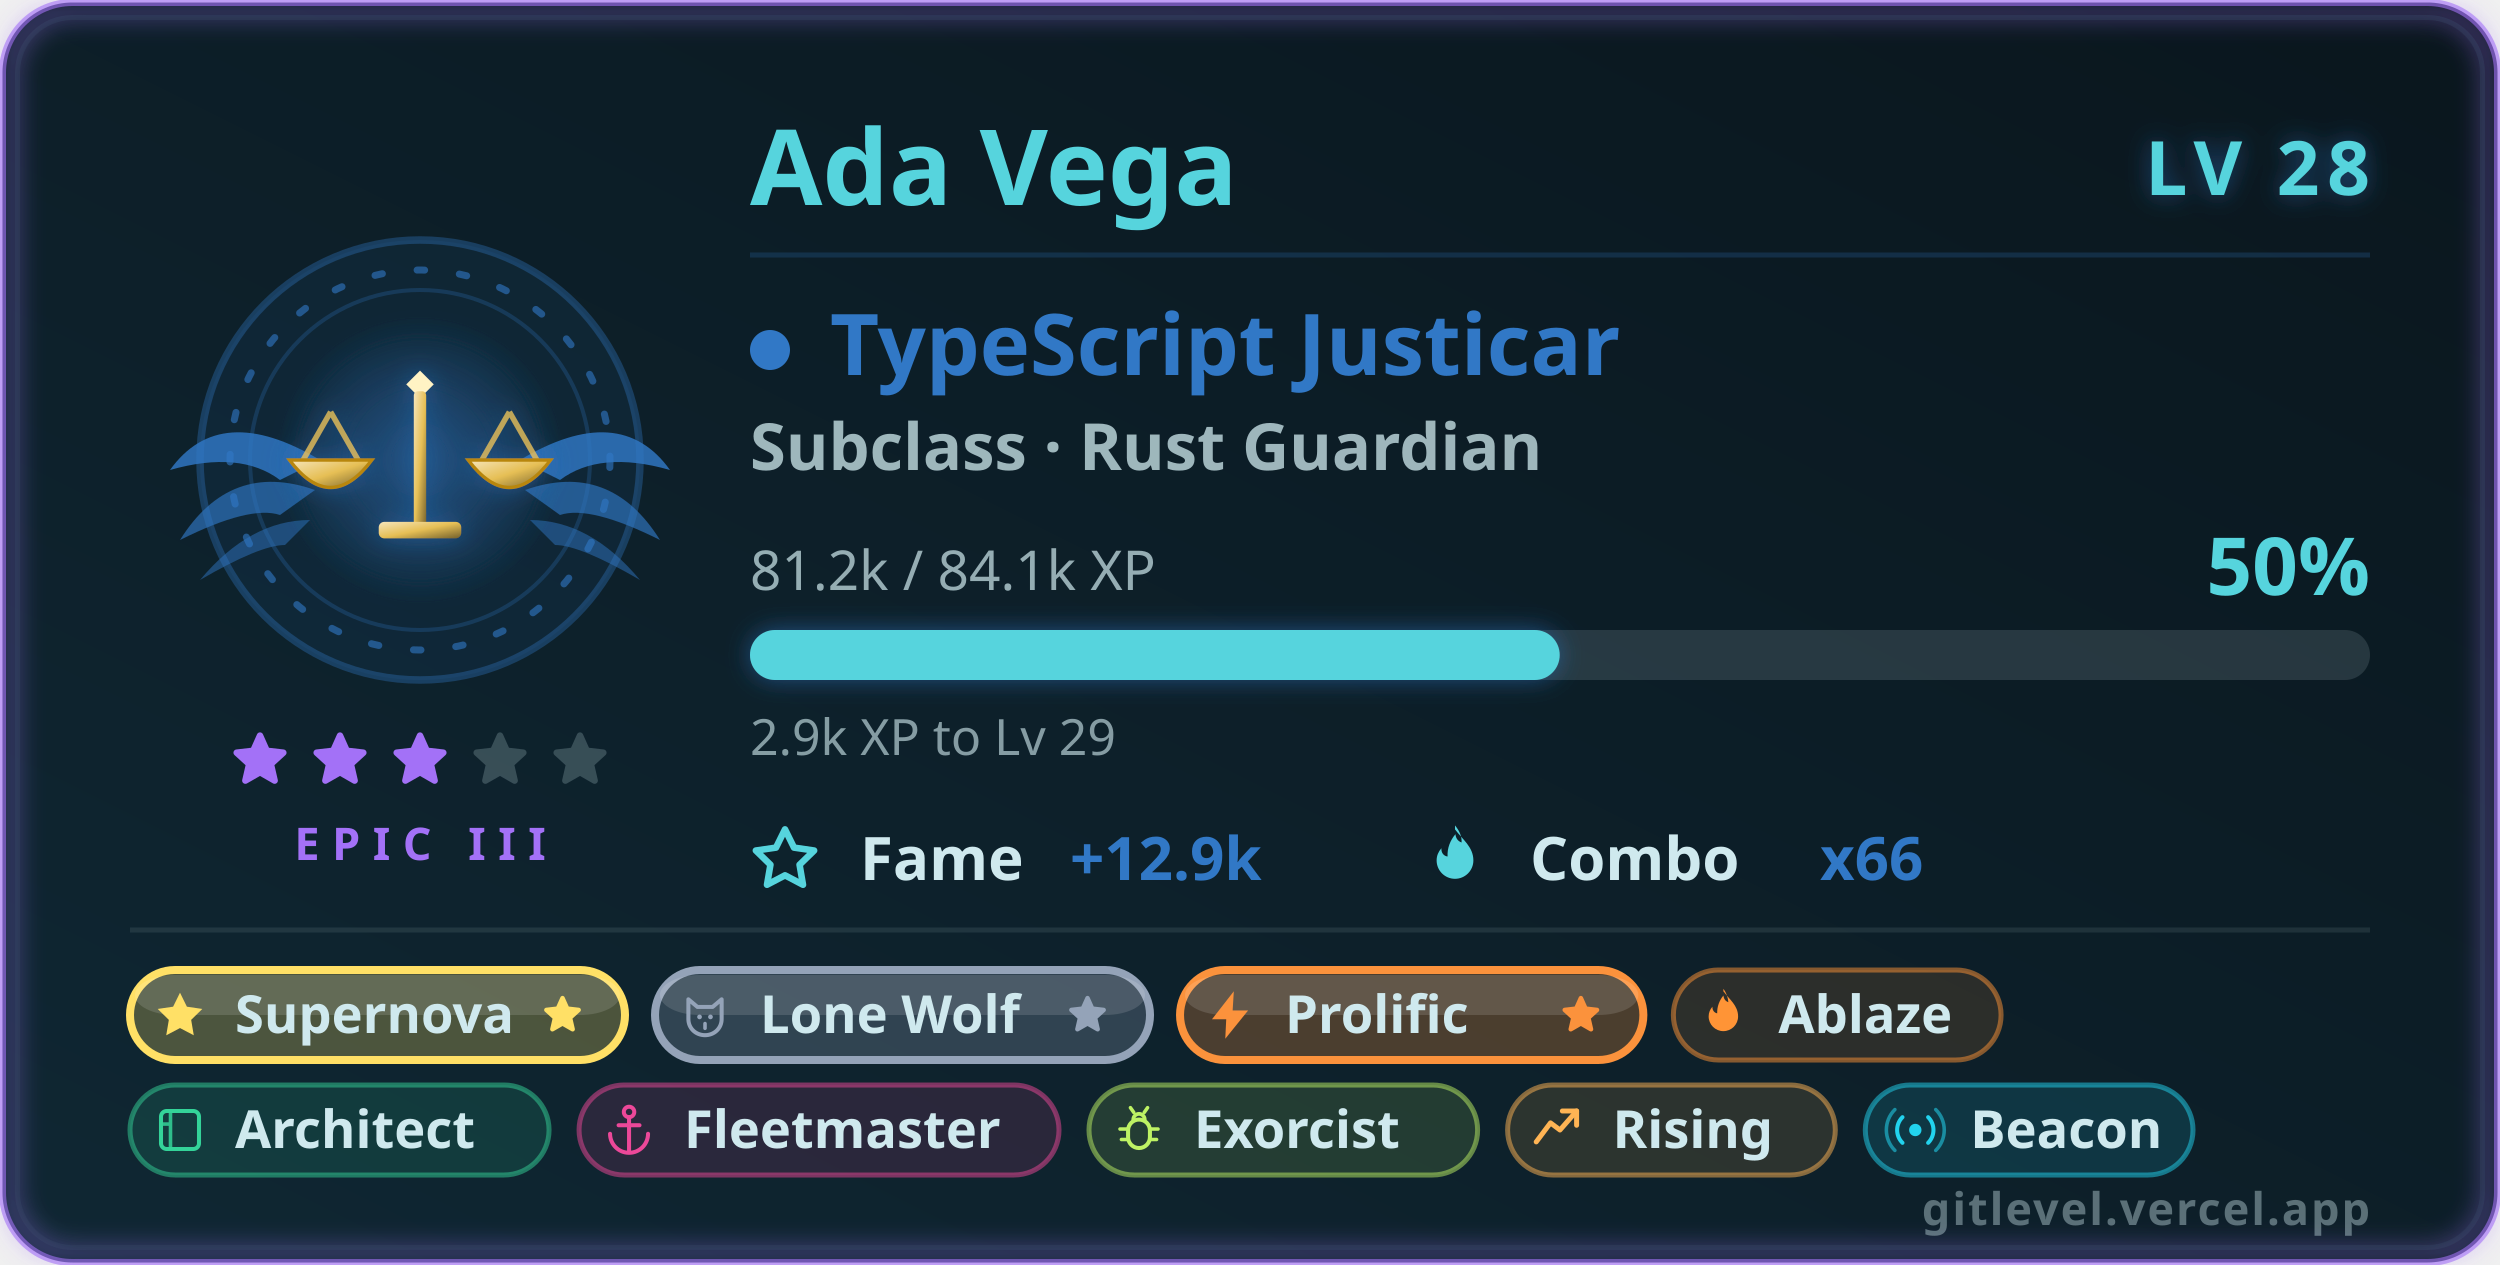
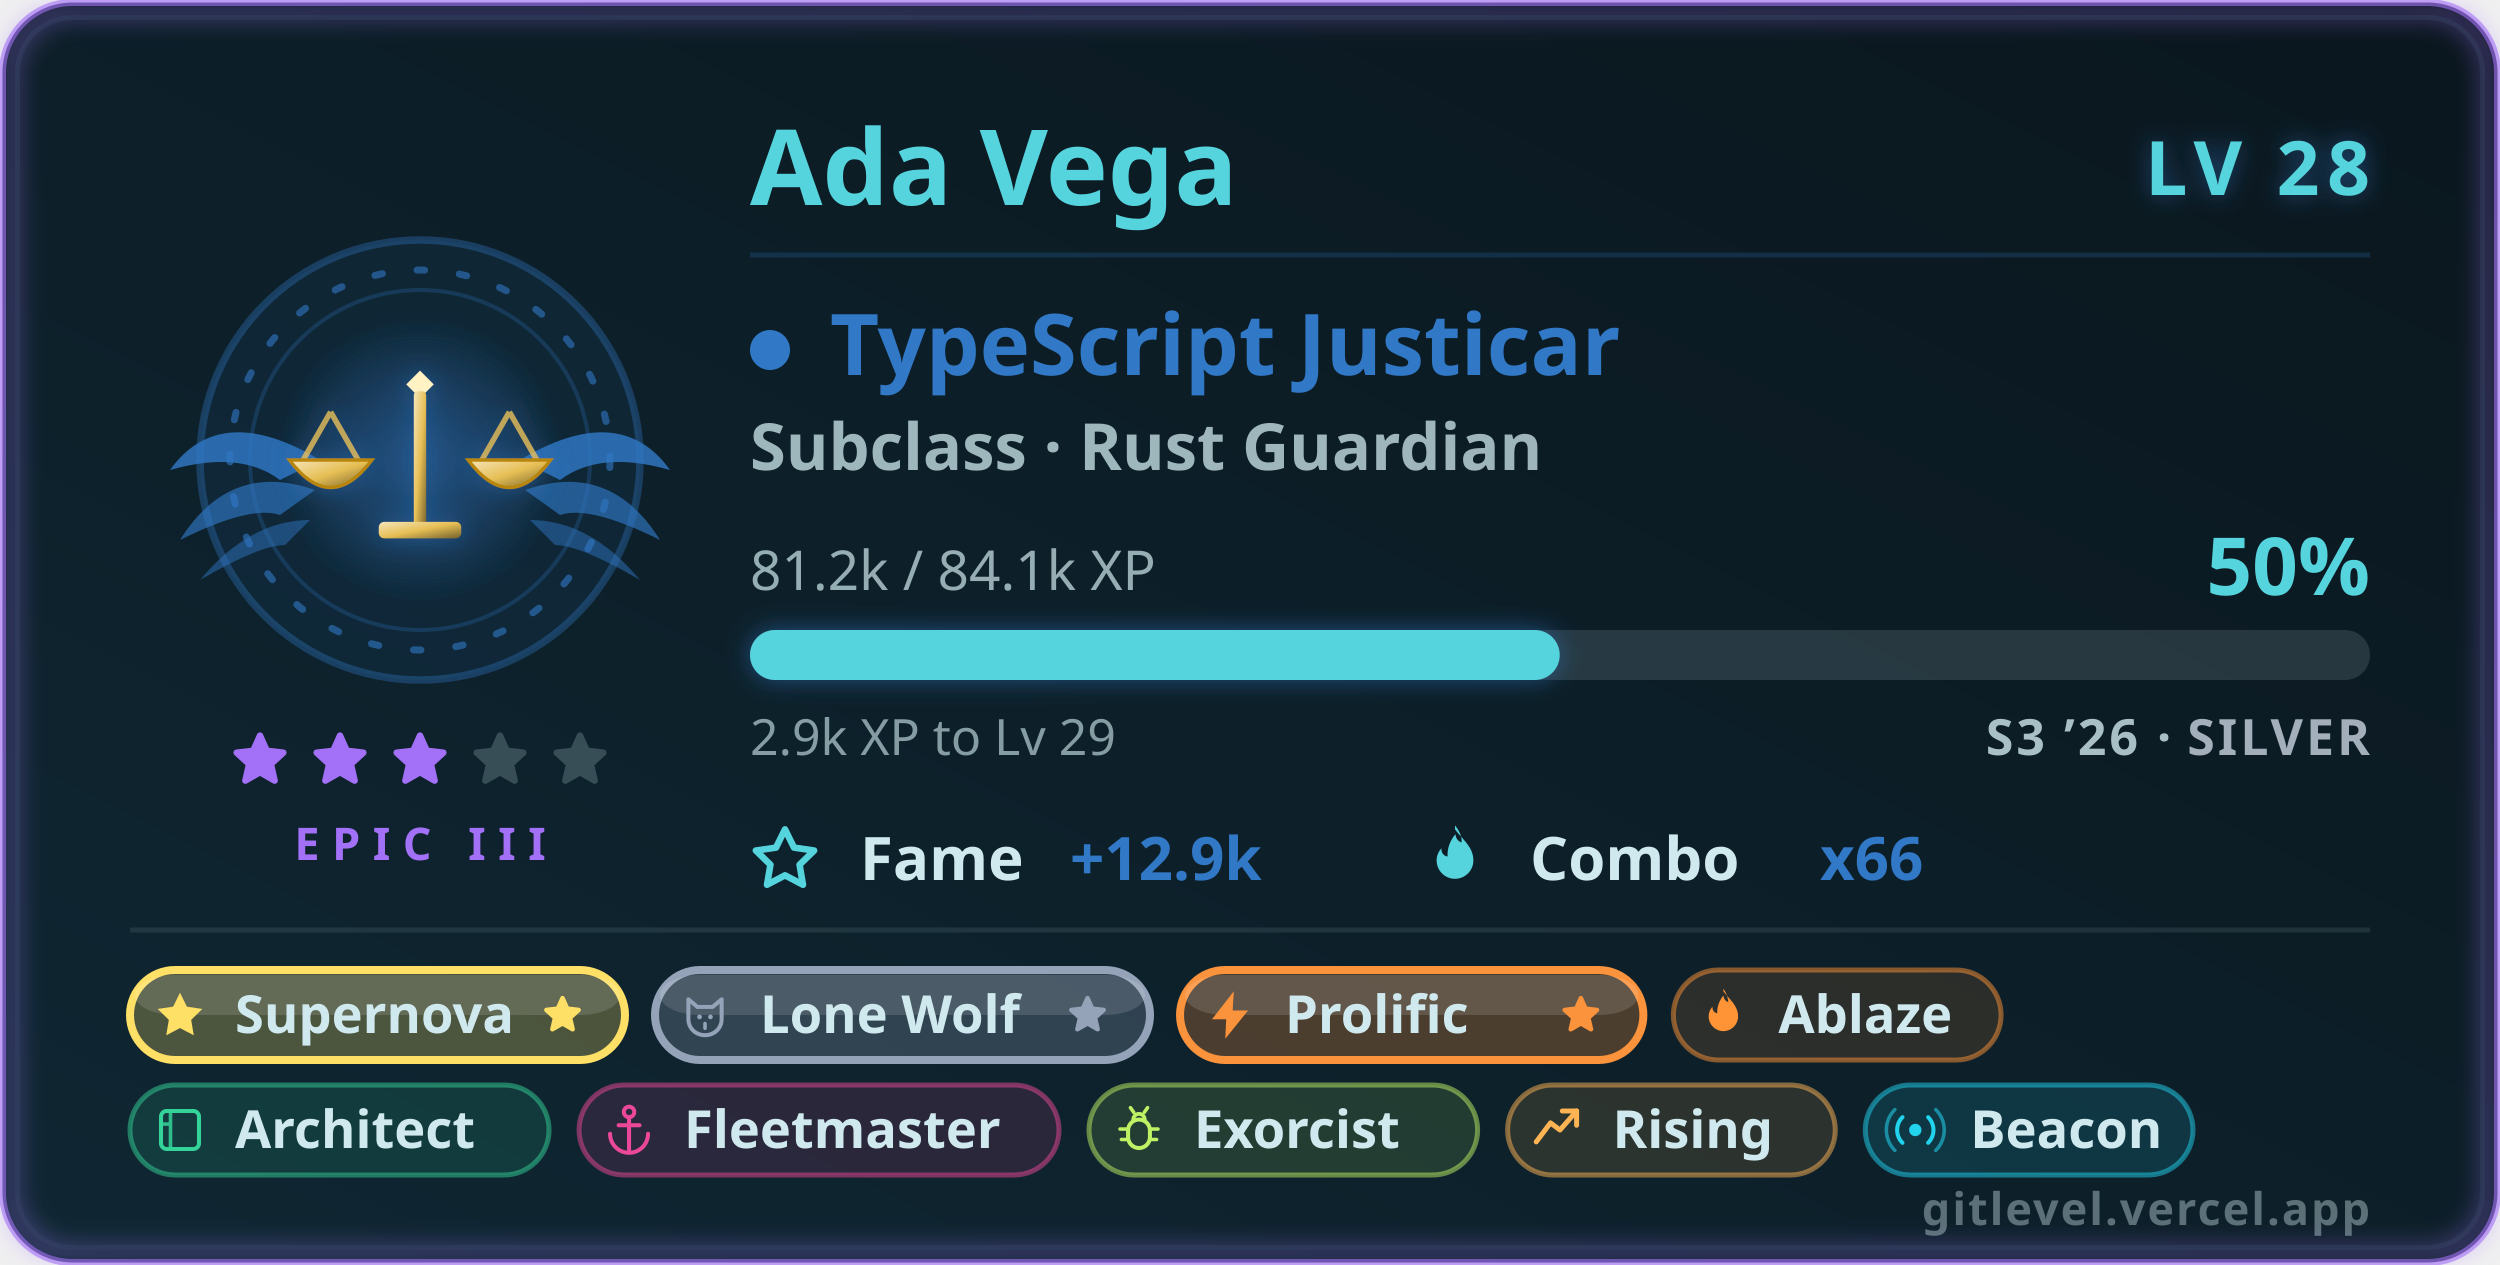
<svg xmlns="http://www.w3.org/2000/svg" width="500" height="253" viewBox="0 0 500 253" role="img" aria-labelledby="card-title-a11y card-desc-a11y">
  <style>
text { font-family: 'Segoe UI', Ubuntu, 'Helvetica Neue', sans-serif; }
.title { font-size: 18px; font-weight: 600; fill: #56d4dd; }
.title-icon { fill: #56d4dd; }
.icon { fill: #56d4dd; }


.gl-name { font-size: 21px; font-weight: 700; fill: #56d4dd; }
.gl-lvl { font-size: 15px; font-weight: 800; letter-spacing: 1.5px; fill: #56d4dd; }
.gl-class { font-size: 17px; font-weight: 700; fill: #3178c6; }
.gl-sub { font-size: 13px; font-weight: 600; fill: #cfe9ee; opacity: 0.75; }
.gl-meta { font-size: 11px; fill: #cfe9ee; opacity: 0.7; }
.gl-pct { font-size: 16px; font-weight: 800; fill: #56d4dd; }
.gl-chip-label { font-size: 12px; font-weight: 600; fill: #cfe9ee; }
.gl-chip-value { font-size: 12px; font-weight: 800; fill: #3178c6; }
.gl-hint { font-size: 10px; fill: #cfe9ee; opacity: 0.62; }
.gl-badge-label { font-size: 10.5px; font-weight: 600; }
.gl-rarity { font-size: 9px; font-weight: 700; letter-spacing: 2.5px; fill: #a371f7; }
.gl-brand { font-size: 9px; font-weight: 600; letter-spacing: 0.4px; fill: #cfe9ee; opacity: 0.4; }
+ .gl-season { font-size: 10px; font-weight: 600; letter-spacing: 0.6px; fill: #cfe9ee; opacity: 0.8; }

</style>
  <defs>
    <linearGradient id="card-bg" x1="0" y1="0" x2="1" y2="1" gradientTransform="rotate(90, 0.5, 0.5)">
      <stop offset="0.0%" stop-color="#0a161d" />
      <stop offset="100.0%" stop-color="#0f2733" />
    </linearGradient>
    <filter id="card-glow" x="-50%" y="-50%" width="200%" height="200%">
      <feGaussianBlur in="SourceGraphic" stdDeviation="3" result="blur" />
      <feFlood flood-color="#56d4dd" flood-opacity="0.55" result="tint" />
      <feComposite in="tint" in2="blur" operator="in" result="softGlow" />
      <feMerge>
        <feMergeNode in="softGlow" />
        <feMergeNode in="SourceGraphic" />
      </feMerge>
    </filter>
    <filter id="gl-glow" x="-60%" y="-60%" width="220%" height="220%">
      <feGaussianBlur in="SourceGraphic" stdDeviation="2.4" result="b" />
      <feFlood flood-color="#3178c6" flood-opacity="0.55" result="t" />
      <feComposite in="t" in2="b" operator="in" result="g" />
      <feMerge>
        <feMergeNode in="g" />
        <feMergeNode in="SourceGraphic" />
      </feMerge>
    </filter>
    <filter id="gl-rarity" x="-20%" y="-20%" width="140%" height="140%">
      <feGaussianBlur stdDeviation="2.4" />
    </filter>
  </defs>
  <rect x="0.5" y="0.5" width="499" height="252" rx="14" fill="url(#card-bg)" stroke="#a371f7" stroke-width="1.4" stroke-opacity="0.6" />
  <rect x="3.5" y="3.5" width="493" height="246" rx="11" fill="none" stroke="#1e3d44" stroke-opacity="0.4" />
  <rect x="2" y="2" width="496" height="249" rx="13" fill="none" stroke="#a371f7" stroke-width="3.5" stroke-opacity="0.4" filter="url(#gl-rarity)" />
  <g class="fade">
    <g class="">
      <g class="flourish">
        <g transform="translate(84,0)">
          <g transform="translate(0,92)" fill="#3178c6">
            <path d="M20 0 Q 40 -12 50 2 Q 36 -2 28 4 Z" opacity="0.82" />
            <path d="M21 6 Q 38 0 48 16 Q 34 9 28 11 Z" opacity="0.64" />
            <path d="M22 12 Q 34 12 44 24 Q 32 17 27 17 Z" opacity="0.48" />
          </g>
        </g>
        <g transform="translate(84,0) scale(-1,1)">
          <g transform="translate(0,92)" fill="#3178c6">
            <path d="M20 0 Q 40 -12 50 2 Q 36 -2 28 4 Z" opacity="0.82" />
            <path d="M21 6 Q 38 0 48 16 Q 34 9 28 11 Z" opacity="0.64" />
            <path d="M22 12 Q 34 12 44 24 Q 32 17 27 17 Z" opacity="0.48" />
          </g>
        </g>
      </g>
      <circle cx="84" cy="92" r="44" fill="#3178c6" fill-opacity="0.08" stroke="#3178c6" stroke-opacity="0.35" stroke-width="1.5" />
      <g class="">
        <circle cx="84" cy="92" r="38" fill="none" stroke="#3178c6" stroke-opacity="0.6" stroke-width="1.4" stroke-dasharray="1.5 7" stroke-linecap="round" />
        <circle cx="84" cy="92" r="34" fill="none" stroke="#3178c6" stroke-opacity="0.25" stroke-width="0.8" />
      </g>
      <g class="" filter="url(#gl-glow)">
        <svg class="" x="51" y="59" width="66" height="66" viewBox="0 0 48 48" aria-hidden="true">
          <defs>
            <radialGradient id="tsHalo" cx="0.5" cy="0.5" r="0.5">
              <stop offset="0" stop-color="#3178c6" stop-opacity="0.42" />
              <stop offset="1" stop-color="#3178c6" stop-opacity="0" />
            </radialGradient>
            <linearGradient id="tsMetal" x1="0" y1="0" x2="1" y2="1">
              <stop offset="0" stop-color="#f5e5bb" />
              <stop offset="0.5" stop-color="#e6bf55" />
              <stop offset="1" stop-color="#73602b" />
            </linearGradient>
          </defs>
          <circle cx="24" cy="24" r="21" fill="url(#tsHalo)" />
          <path d="M24 11 l2 2 l-2 2 l-2 -2 Z" fill="#fff3c4" />
          <rect x="23.1" y="14" width="1.8" height="21" rx="0.6" fill="url(#tsMetal)" />
          <rect x="18" y="33" width="12" height="2.4" rx="0.8" fill="url(#tsMetal)" />
          <path d="M9 17 H39" stroke="url(#tsMetal)" stroke-width="2.2" stroke-linecap="round" />
          <g stroke="#e6bf55" stroke-width="0.8" stroke-opacity="0.8">
            <path d="M11 17 L7 24 M11 17 L15 24 M37 17 L33 24 M37 17 L41 24" />
          </g>
          <g transform="translate(5 24)">
            <path d="M0 0 Q6 8 12 0 Z" fill="url(#tsMetal)" stroke="#b8860b" stroke-width="0.5" />
          </g>
          <g transform="translate(31 24)">
            <path d="M0 0 Q6 8 12 0 Z" fill="url(#tsMetal)" stroke="#b8860b" stroke-width="0.5" />
          </g>
        </svg>
      </g>
    </g>
    <g>
      <g class="" transform="translate(45.5, 145.5) scale(0.5416667)" fill="#a371f7" stroke="#a371f7" stroke-width="2.4" stroke-linejoin="round" stroke-linecap="round" opacity="1">
        <path d="M12 3 L14.5 8.6 L20.6 9.3 L16 13.5 L17.4 19.6 L12 16.5 L6.6 19.6 L8 13.5 L3.4 9.3 L9.5 8.6 Z" />
      </g>
      <g class="" transform="translate(61.5, 145.5) scale(0.5416667)" fill="#a371f7" stroke="#a371f7" stroke-width="2.4" stroke-linejoin="round" stroke-linecap="round" opacity="1">
        <path d="M12 3 L14.5 8.6 L20.6 9.3 L16 13.5 L17.4 19.6 L12 16.5 L6.6 19.6 L8 13.5 L3.4 9.3 L9.5 8.6 Z" />
      </g>
      <g class="" transform="translate(77.5, 145.5) scale(0.5416667)" fill="#a371f7" stroke="#a371f7" stroke-width="2.4" stroke-linejoin="round" stroke-linecap="round" opacity="1">
        <path d="M12 3 L14.5 8.6 L20.6 9.3 L16 13.5 L17.4 19.6 L12 16.5 L6.6 19.6 L8 13.5 L3.4 9.3 L9.5 8.6 Z" />
      </g>
      <g class="" transform="translate(93.5, 145.5) scale(0.5416667)" fill="#cfe9ee" stroke="#cfe9ee" stroke-width="2.4" stroke-linejoin="round" stroke-linecap="round" opacity="0.22">
        <path d="M12 3 L14.5 8.6 L20.6 9.3 L16 13.5 L17.4 19.6 L12 16.5 L6.6 19.6 L8 13.5 L3.4 9.3 L9.5 8.6 Z" />
      </g>
      <g class="" transform="translate(109.5, 145.5) scale(0.5416667)" fill="#cfe9ee" stroke="#cfe9ee" stroke-width="2.4" stroke-linejoin="round" stroke-linecap="round" opacity="0.22">
        <path d="M12 3 L14.5 8.6 L20.6 9.3 L16 13.5 L17.4 19.6 L12 16.5 L6.6 19.6 L8 13.5 L3.4 9.3 L9.5 8.6 Z" />
      </g>
    </g>
    <text class="gl-rarity" x="84" y="172" text-anchor="middle">EPIC III</text>
  </g>
  <g class="fade" style="animation-delay:.15s">
    <text class="gl-name" x="150" y="41">Ada Vega</text>
    <text class="gl-lvl glow-pulse" x="474" y="39" text-anchor="end" filter="url(#gl-glow)">LV 28</text>
    <line x1="150" y1="51" x2="474" y2="51" stroke="#3178c6" stroke-opacity="0.22" stroke-width="1" />
    <circle cx="154" cy="70" r="4" fill="#3178c6" />
    <text class="gl-class" x="166" y="75">TypeScript Justicar</text>
    <text class="gl-sub" x="150" y="94">Subclass · Rust Guardian</text>
    <text class="gl-meta" x="150" y="118">81.2k / 84.1k XP</text>
    <text class="gl-pct " x="474" y="119" text-anchor="end">50%</text>
    <rect x="150" y="126" width="324" height="10" rx="5" fill="#cfe9ee" fill-opacity="0.14" />
    <rect class="xp-fill " x="150" y="126" width="161.943" height="10" rx="5" fill="#56d4dd" filter="url(#gl-glow)" />
    <text class="gl-hint" x="150" y="151">2.9k XP to Lv 29</text>
+     <text class="gl-season" x="474" y="151" text-anchor="end">S3 ’26 · <tspan fill="#c9d3e0" font-weight="800">SILVER</tspan>
+     </text>
    <g transform="translate(150, 176)">
      <svg class="icon" x="0" y="-11" width="14" height="14" viewBox="0 0 16 16" aria-hidden="true">
        <path fill-rule="evenodd" d="M8 .25a.75.75 0 0 1 .673.418l1.882 3.815 4.21.612a.75.75 0 0 1 .416 1.279l-3.046 2.97.719 4.192a.75.75 0 0 1-1.088.791L8 12.347l-3.766 1.98a.75.75 0 0 1-1.088-.79l.72-4.194L.818 6.374a.75.75 0 0 1 .416-1.28l4.21-.611L7.327.668A.75.75 0 0 1 8 .25zm0 2.445L6.615 5.5a.75.75 0 0 1-.564.41l-3.097.45 2.24 2.184a.75.75 0 0 1 .216.664l-.528 3.084 2.769-1.456a.75.75 0 0 1 .698 0l2.77 1.456-.53-3.084a.75.75 0 0 1 .216-.664l2.24-2.183-3.096-.45a.75.75 0 0 1-.564-.41L8 2.694v.001z" />
      </svg>
      <text class="gl-chip-label" x="22" y="0">Fame</text>
      <text class="gl-chip-value" x="64" y="0">+12.9k</text>
    </g>
    <g transform="translate(284, 176)">
      <svg class="icon" x="0" y="-11" width="14" height="14" viewBox="0 0 16 16" aria-hidden="true">
        <path fill-rule="evenodd" d="M8 1c1.7 2.3 4.2 4 4.2 7.1a4.2 4.2 0 0 1-8.4 0c0-1.1.4-2 1.1-2.8-.1 1 .5 1.8 1.4 1.9-.1-1.9.6-3.7 1.8-5.1.1 1 .6 1.6 1.4 1.9.1-1.4-.5-2.7-1.5-3.9z" />
      </svg>
      <text class="gl-chip-label" x="22" y="0">Combo</text>
      <text class="gl-chip-value" x="80" y="0">x66</text>
    </g>
  </g>
  <g class="fade" style="animation-delay:.2s">
    <line x1="26" y1="186" x2="474" y2="186" stroke="#cfe9ee" stroke-opacity="0.1" stroke-width="1" />
    <g>
      <rect x="26" y="194" width="99.002" height="18" rx="9" fill="#ffe066" fill-opacity="0.26" stroke="#ffe066" stroke-opacity="1" stroke-width="1.6" />
      <rect x="27" y="195" width="97.002" height="8" rx="8" fill="#ffffff" fill-opacity="0.13" />
      <g transform="translate(30.3, 197.3) scale(0.475)">
        <path d="M12 2.6 14.9 8.5 21.4 9.45 16.7 14.05 17.8 20.55 12 17.5 6.2 20.55 7.3 14.05 2.6 9.45 9.1 8.5Z" fill="#ffe066" />
      </g>
      <text class="gl-badge-label" x="47" y="206.6" fill="#cfe9ee" font-weight="800">Supernova</text>
      <g class="" transform="translate(108.0024, 198.5) scale(0.375)" fill="#ffe066" stroke="#ffe066" stroke-width="2.4" stroke-linejoin="round" stroke-linecap="round" opacity="1">
        <path d="M12 3 L14.5 8.6 L20.6 9.3 L16 13.5 L17.4 19.6 L12 16.5 L6.6 19.6 L8 13.5 L3.4 9.3 L9.5 8.6 Z" />
      </g>
    </g>
    <g>
      <rect x="131.002" y="194" width="99.002" height="18" rx="9" fill="#94a3b8" fill-opacity="0.26" stroke="#94a3b8" stroke-opacity="1" stroke-width="1.6" />
      <rect x="132.002" y="195" width="97.002" height="8" rx="8" fill="#ffffff" fill-opacity="0.13" />
      <g transform="translate(135.3024, 197.3) scale(0.475)">
        <path d="M5 5.4 8.8 8.6h6.4L19 5.4v8.3c0 3.9-3.1 6.8-7 6.8s-7-2.9-7-6.8Z" fill="none" stroke="#94a3b8" stroke-width="1.7" stroke-linejoin="round" />
        <circle cx="9.7" cy="12.8" r="1" fill="#94a3b8" />
        <circle cx="14.3" cy="12.8" r="1" fill="#94a3b8" />
        <path d="M12 15.6v2" fill="none" stroke="#94a3b8" stroke-width="1.5" stroke-linejoin="round" stroke-linecap="round" />
      </g>
      <text class="gl-badge-label" x="152.002" y="206.6" fill="#cfe9ee" font-weight="800">Lone Wolf</text>
      <g class="" transform="translate(213.0048, 198.5) scale(0.375)" fill="#94a3b8" stroke="#94a3b8" stroke-width="2.4" stroke-linejoin="round" stroke-linecap="round" opacity="1">
        <path d="M12 3 L14.5 8.6 L20.6 9.3 L16 13.5 L17.4 19.6 L12 16.5 L6.6 19.6 L8 13.5 L3.4 9.3 L9.5 8.6 Z" />
      </g>
    </g>
    <g>
      <rect x="236.005" y="194" width="92.669" height="18" rx="9" fill="#fb923c" fill-opacity="0.26" stroke="#fb923c" stroke-opacity="1" stroke-width="1.6" />
      <rect x="237.005" y="195" width="90.669" height="8" rx="8" fill="#ffffff" fill-opacity="0.13" />
      <g transform="translate(240.3048, 197.3) scale(0.475)">
        <path d="M13.6 2 4.4 13.8h6L10 22l9.6-11.9h-6.5Z" fill="#fb923c" />
      </g>
      <text class="gl-badge-label" x="257.005" y="206.6" fill="#cfe9ee" font-weight="800">Prolific</text>
      <g class="" transform="translate(311.6736, 198.5) scale(0.375)" fill="#fb923c" stroke="#fb923c" stroke-width="2.4" stroke-linejoin="round" stroke-linecap="round" opacity="1">
        <path d="M12 3 L14.5 8.6 L20.6 9.3 L16 13.5 L17.4 19.6 L12 16.5 L6.6 19.6 L8 13.5 L3.4 9.3 L9.5 8.6 Z" />
      </g>
    </g>
    <g>
      <rect x="334.674" y="194" width="65.54" height="18" rx="9" fill="#ff9436" fill-opacity="0.13" stroke="#ff9436" stroke-opacity="0.5" stroke-width="1" />
      <g transform="translate(338.9736, 197.3) scale(0.475)">
        <path d="M12 2c2.5 3.4 6.2 6 6.2 10.6a6.2 6.2 0 0 1-12.4 0c0-1.6.6-3 1.6-4.1-.1 1.5.8 2.6 2 2.8-.1-2.8.9-5.4 2.6-7.5.2 1.5.9 2.4 2.1 2.8-.2-2-.8-4-2.1-5.6Z" fill="#ff9436" />
      </g>
      <text class="gl-badge-label" x="355.674" y="206.6" fill="#cfe9ee">Ablaze</text>
    </g>
    <g>
      <rect x="26" y="217" width="83.81" height="18" rx="9" fill="#34d399" fill-opacity="0.13" stroke="#34d399" stroke-opacity="0.5" stroke-width="1" />
      <g transform="translate(30.3, 220.3) scale(0.475)">
        <rect x="4" y="4" width="16" height="16" rx="2.4" fill="none" stroke="#34d399" stroke-width="1.7" />
        <path d="M8 4v16 M4 9.5h4" fill="none" stroke="#34d399" stroke-width="1.5" opacity="0.85" />
      </g>
      <text class="gl-badge-label" x="47" y="229.6" fill="#cfe9ee">Architect</text>
    </g>
    <g>
      <rect x="115.81" y="217" width="95.99" height="18" rx="9" fill="#ec4899" fill-opacity="0.13" stroke="#ec4899" stroke-opacity="0.5" stroke-width="1" />
      <g transform="translate(120.11, 220.3) scale(0.475)">
        <circle cx="12" cy="4.4" r="2.2" fill="none" stroke="#ec4899" stroke-width="1.7" />
        <path d="M12 6.6V21M7.6 10h8.8" fill="none" stroke="#ec4899" stroke-width="1.7" stroke-linejoin="round" stroke-linecap="round" />
        <path d="M4 13.6a8 8 0 0 0 16 0" fill="none" stroke="#ec4899" stroke-width="1.7" stroke-linejoin="round" stroke-linecap="round" />
      </g>
      <text class="gl-badge-label" x="136.81" y="229.6" fill="#cfe9ee">Fleetmaster</text>
    </g>
    <g>
      <rect x="217.8" y="217" width="77.72" height="18" rx="9" fill="#bef264" fill-opacity="0.13" stroke="#bef264" stroke-opacity="0.5" stroke-width="1" />
      <g transform="translate(222.1, 220.3) scale(0.475)">
        <rect x="7.4" y="7.6" width="9.2" height="12" rx="4.6" fill="none" stroke="#bef264" stroke-width="1.7" />
        <path d="M9.6 7.6a2.4 2.4 0 0 1 4.8 0" fill="none" stroke="#bef264" stroke-width="1.6" stroke-linejoin="round" stroke-linecap="round" />
        <path d="M7.4 11.6H4M16.6 11.6H20M7.4 16H4.6M16.6 16H19.4M9.8 4.6 8.4 2.6M14.2 4.6 15.6 2.6" fill="none" stroke="#bef264" stroke-width="1.5" stroke-linejoin="round" stroke-linecap="round" />
      </g>
      <text class="gl-badge-label" x="238.8" y="229.6" fill="#cfe9ee">Exorcist</text>
    </g>
    <g>
      <rect x="301.52" y="217" width="65.54" height="18" rx="9" fill="#ffb454" fill-opacity="0.13" stroke="#ffb454" stroke-opacity="0.5" stroke-width="1" />
      <g transform="translate(305.82, 220.3) scale(0.475)">
        <path d="M3 17 L9 9 L13 12 L20 4" fill="none" stroke="#ffb454" stroke-width="2.1" stroke-linejoin="round" stroke-linecap="round" />
        <path d="M14 4 H20 V10" fill="none" stroke="#ffb454" stroke-width="2.1" stroke-linejoin="round" stroke-linecap="round" />
      </g>
      <text class="gl-badge-label" x="322.52" y="229.6" fill="#cfe9ee">Rising</text>
    </g>
    <g>
      <rect x="373.06" y="217" width="65.54" height="18" rx="9" fill="#22d3ee" fill-opacity="0.13" stroke="#22d3ee" stroke-opacity="0.5" stroke-width="1" />
      <g transform="translate(377.36, 220.3) scale(0.475)">
        <circle cx="12" cy="12" r="2.6" fill="#22d3ee" />
        <path d="M6.6 6.6a7.6 7.6 0 0 0 0 10.8M17.4 6.6a7.6 7.6 0 0 1 0 10.8" fill="none" stroke="#22d3ee" stroke-width="1.7" stroke-linejoin="round" stroke-linecap="round" />
        <path d="M3.4 3.4a12.1 12.1 0 0 0 0 17.2M20.6 3.4a12.1 12.1 0 0 1 0 17.2" fill="none" stroke="#22d3ee" stroke-width="1.5" stroke-linejoin="round" stroke-linecap="round" opacity="0.55" />
      </g>
      <text class="gl-badge-label" x="394.06" y="229.6" fill="#cfe9ee">Beacon</text>
    </g>
  </g>
  <text class="gl-brand" x="474" y="245" text-anchor="end">gitlevel.vercel.app</text>
</svg>
